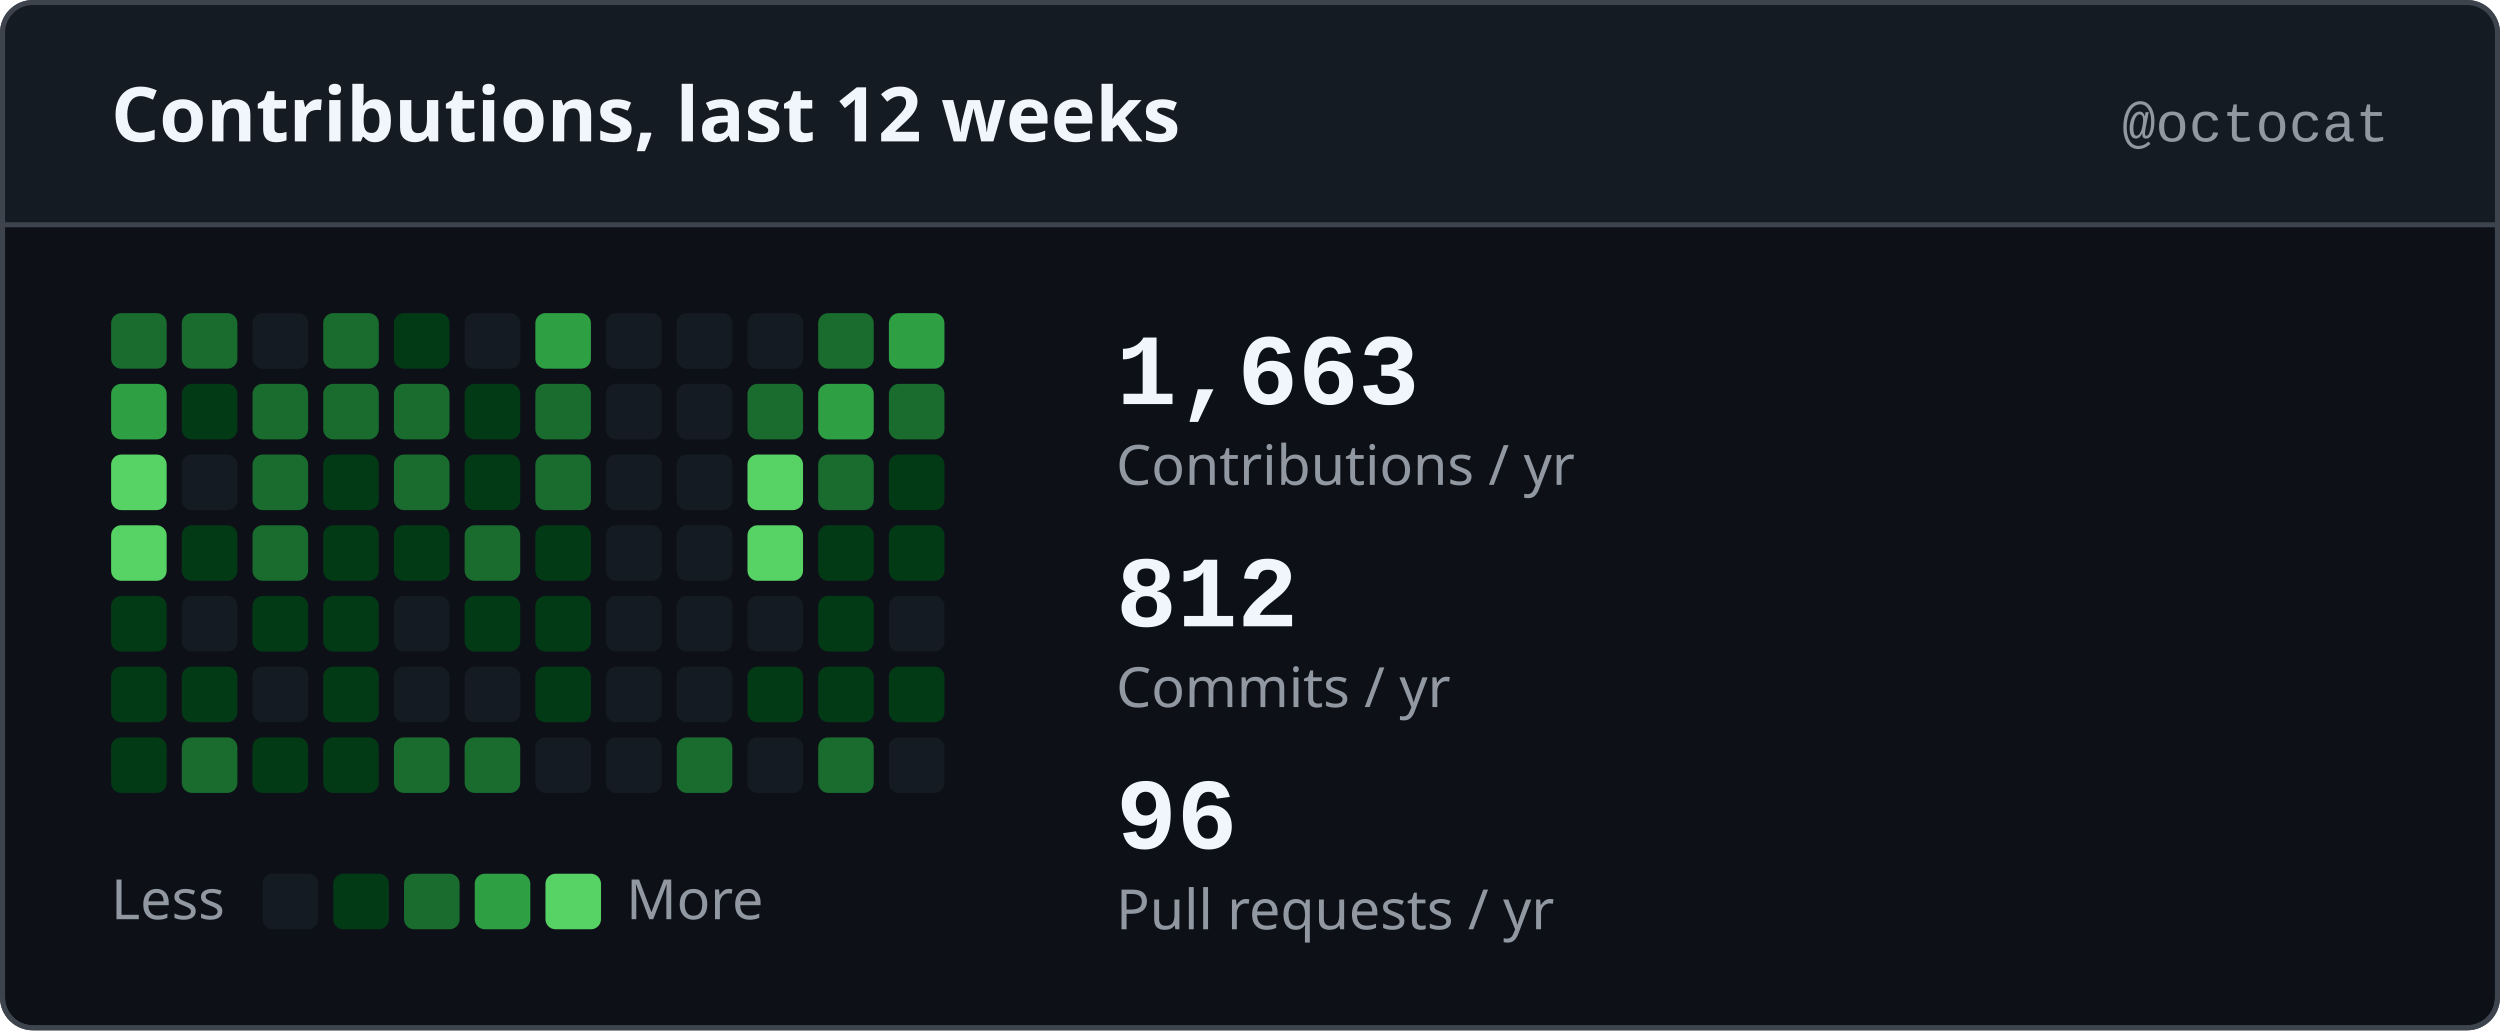
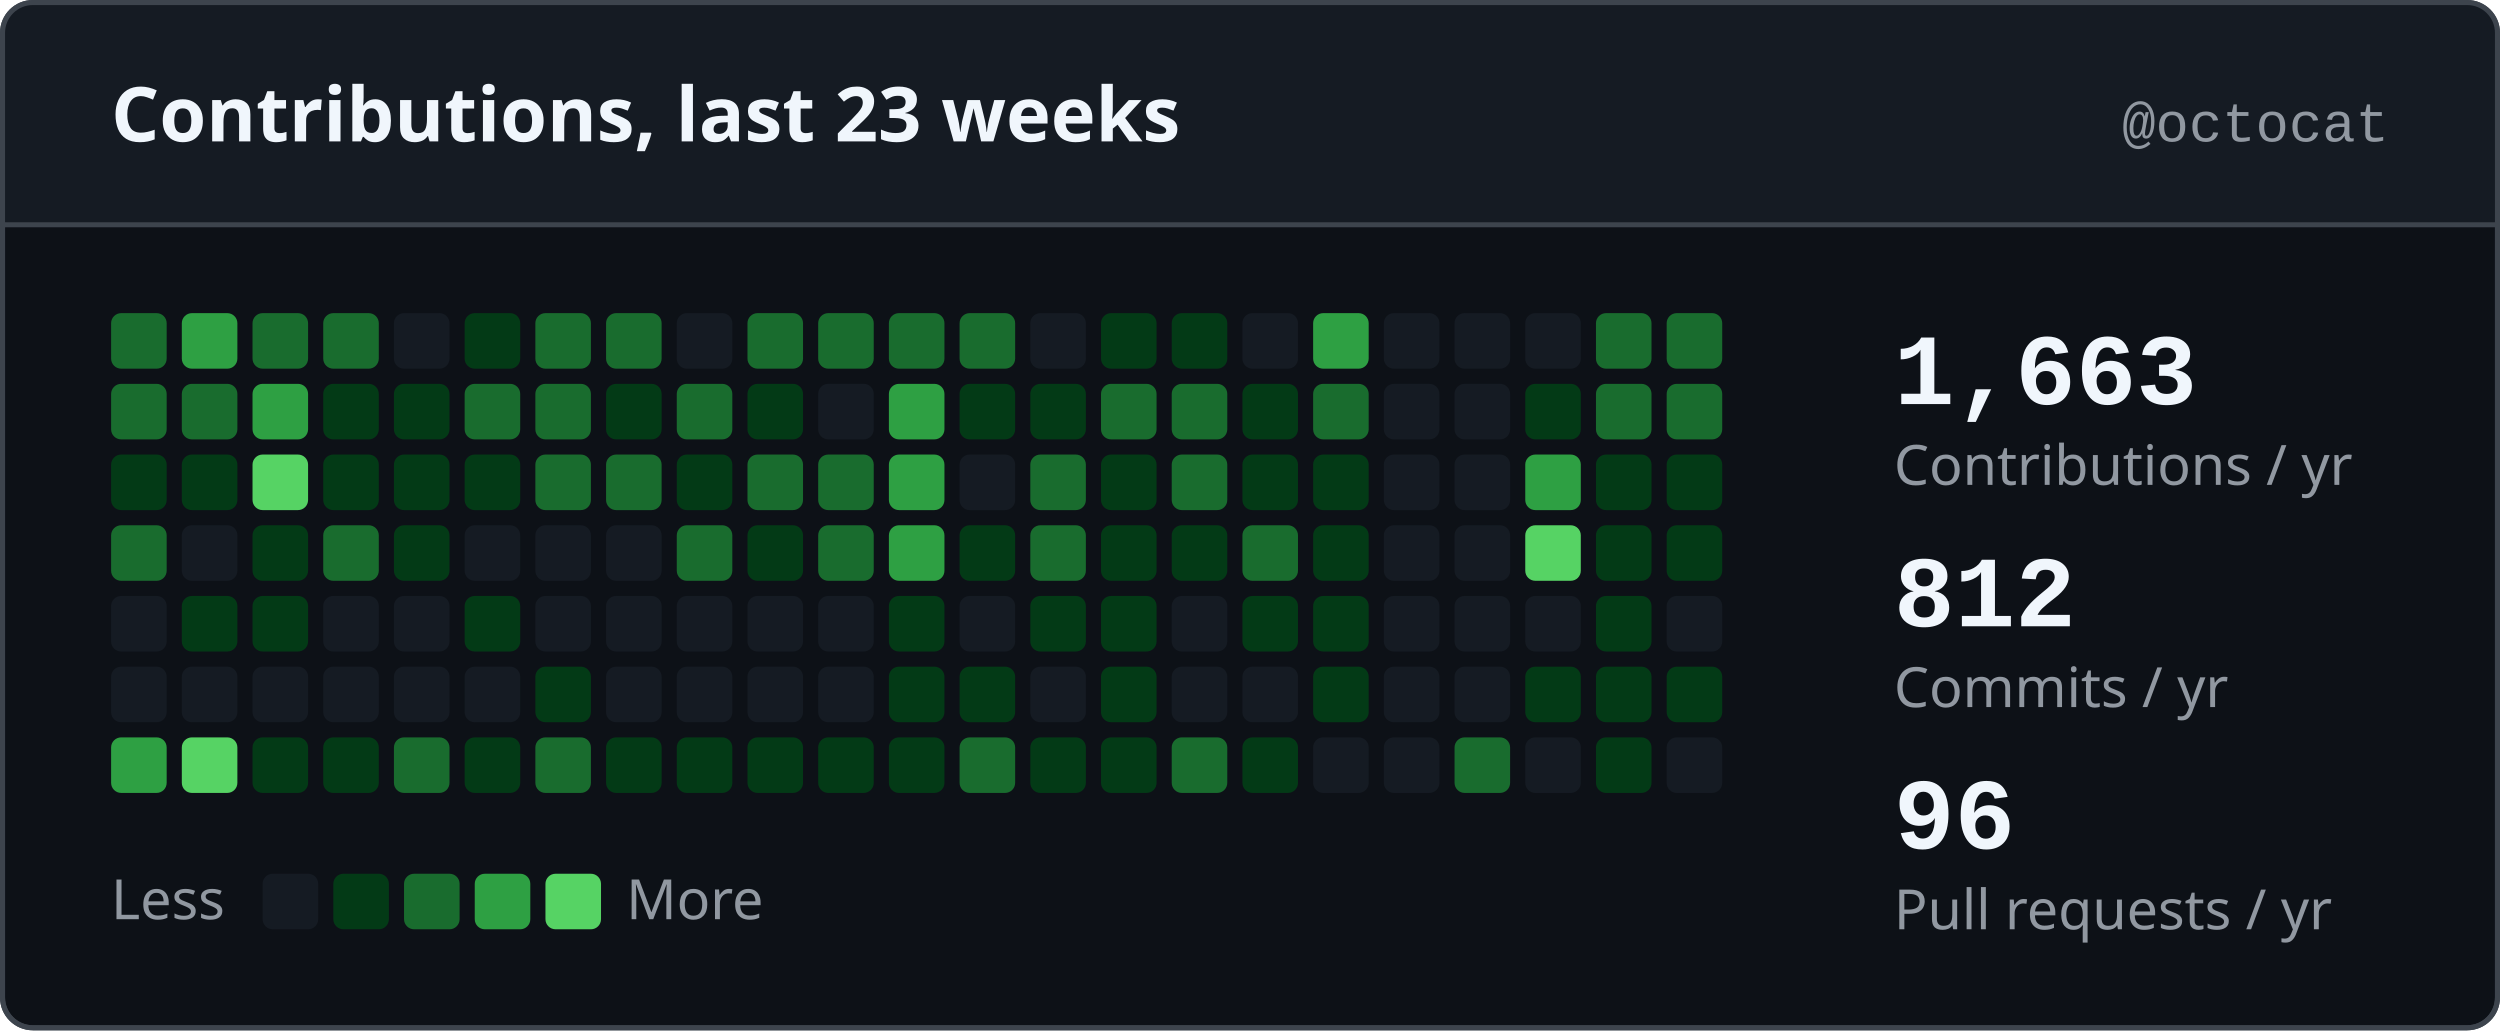
<svg xmlns="http://www.w3.org/2000/svg" width="495" height="204" viewBox="0 0 495 204" role="img" aria-labelledby="ghcTitle ghcDesc">
  <style>
.bg{fill:#0d1117;stroke:#3d444d}
.panel{fill:#151b23}
.t,.v,.big{fill:#f0f6fc}
.d,.l,.h,.s{fill:#9198a1}
.n,.c{fill:#f0f6fc}
.star,.pill-v{fill:#4493f8}
.on-accent{fill:#0d1117}
.line{stroke:#4493f8}
.area{fill:#4493f8}
.axis,.edge{stroke:#3d444d}
.track{fill:#3d444d}
.ok{fill:#3fb950}
.fg{fill:#f0f6fc}
.h0{fill:#151b23}.h1{fill:#033a16}.h2{fill:#196c2e}.h3{fill:#2ea043}.h4{fill:#56d364}
text{font-family:-apple-system,BlinkMacSystemFont,'Segoe UI','Noto Sans',Helvetica,Arial,sans-serif}
.mono{font-family:ui-monospace,SFMono-Regular,'SF Mono',Menlo,Consolas,'Liberation Mono',monospace}
.t{font-size:15px;font-weight:600}
.d{font-size:11px}
.v{font-size:22px;font-weight:600;font-family:ui-monospace,SFMono-Regular,'SF Mono',Menlo,Consolas,'Liberation Mono',monospace}
.big{font-size:20px;font-weight:600;font-family:ui-monospace,SFMono-Regular,'SF Mono',Menlo,Consolas,'Liberation Mono',monospace}
.l{font-size:11px}
.h{font-size:14px;font-weight:600}
.n{font-size:13px}
.s{font-size:11px}
.c{font-size:13px;font-weight:500;font-family:ui-monospace,SFMono-Regular,'SF Mono',Menlo,Consolas,'Liberation Mono',monospace}
.line{fill:none;stroke-width:2;stroke-linecap:round;stroke-linejoin:round}
.area{fill-opacity:0.12;stroke:none}
.axis{stroke-width:1}
.edge{fill:none;stroke-width:1}
.m0{animation:m0 1.82s ease-out 1}
@keyframes m0{0%{opacity:0}87.91%,100%{opacity:1}}
.m1{animation:m1 1.82s ease-out 1}
- @keyframes m1{0%,1.1%{opacity:0}89.01%,100%{opacity:1}}
+ @keyframes m1{0%,0.55%{opacity:0}88.46%,100%{opacity:1}}
.m2{animation:m2 1.82s ease-out 1}
- @keyframes m2{0%,2.2%{opacity:0}90.11%,100%{opacity:1}}
+ @keyframes m2{0%,1.1%{opacity:0}89.01%,100%{opacity:1}}
.m3{animation:m3 1.82s ease-out 1}
- @keyframes m3{0%,3.3%{opacity:0}91.21%,100%{opacity:1}}
+ @keyframes m3{0%,1.65%{opacity:0}89.56%,100%{opacity:1}}
.m4{animation:m4 1.82s ease-out 1}
- @keyframes m4{0%,4.4%{opacity:0}92.31%,100%{opacity:1}}
+ @keyframes m4{0%,2.2%{opacity:0}90.11%,100%{opacity:1}}
.m5{animation:m5 1.82s ease-out 1}
- @keyframes m5{0%,5.49%{opacity:0}93.41%,100%{opacity:1}}
+ @keyframes m5{0%,2.75%{opacity:0}90.66%,100%{opacity:1}}
.m6{animation:m6 1.82s ease-out 1}
- @keyframes m6{0%,6.59%{opacity:0}94.51%,100%{opacity:1}}
+ @keyframes m6{0%,3.3%{opacity:0}91.21%,100%{opacity:1}}
.m7{animation:m7 1.82s ease-out 1}
- @keyframes m7{0%,7.69%{opacity:0}95.6%,100%{opacity:1}}
+ @keyframes m7{0%,3.85%{opacity:0}91.76%,100%{opacity:1}}
.m8{animation:m8 1.82s ease-out 1}
- @keyframes m8{0%,8.79%{opacity:0}96.7%,100%{opacity:1}}
+ @keyframes m8{0%,4.4%{opacity:0}92.31%,100%{opacity:1}}
.m9{animation:m9 1.82s ease-out 1}
- @keyframes m9{0%,9.89%{opacity:0}97.8%,100%{opacity:1}}
+ @keyframes m9{0%,4.95%{opacity:0}92.86%,100%{opacity:1}}
.m10{animation:m10 1.82s ease-out 1}
- @keyframes m10{0%,10.99%{opacity:0}98.9%,100%{opacity:1}}
+ @keyframes m10{0%,5.49%{opacity:0}93.41%,100%{opacity:1}}
.m11{animation:m11 1.82s ease-out 1}
- @keyframes m11{0%,12.09%{opacity:0}100%{opacity:1}}
- @media (prefers-reduced-motion:reduce){.m0,.m1,.m2,.m3,.m4,.m5,.m6,.m7,.m8,.m9,.m10,.m11{animation:none}}
+ @keyframes m11{0%,6.04%{opacity:0}93.96%,100%{opacity:1}}
+ .m12{animation:m12 1.82s ease-out 1}
+ @keyframes m12{0%,6.59%{opacity:0}94.51%,100%{opacity:1}}
+ .m13{animation:m13 1.82s ease-out 1}
+ @keyframes m13{0%,7.14%{opacity:0}95.05%,100%{opacity:1}}
+ .m14{animation:m14 1.82s ease-out 1}
+ @keyframes m14{0%,7.69%{opacity:0}95.6%,100%{opacity:1}}
+ .m15{animation:m15 1.82s ease-out 1}
+ @keyframes m15{0%,8.24%{opacity:0}96.15%,100%{opacity:1}}
+ .m16{animation:m16 1.82s ease-out 1}
+ @keyframes m16{0%,8.79%{opacity:0}96.7%,100%{opacity:1}}
+ .m17{animation:m17 1.82s ease-out 1}
+ @keyframes m17{0%,9.34%{opacity:0}97.25%,100%{opacity:1}}
+ .m18{animation:m18 1.82s ease-out 1}
+ @keyframes m18{0%,9.89%{opacity:0}97.8%,100%{opacity:1}}
+ .m19{animation:m19 1.82s ease-out 1}
+ @keyframes m19{0%,10.44%{opacity:0}98.35%,100%{opacity:1}}
+ .m20{animation:m20 1.82s ease-out 1}
+ @keyframes m20{0%,10.99%{opacity:0}98.9%,100%{opacity:1}}
+ .m21{animation:m21 1.82s ease-out 1}
+ @keyframes m21{0%,11.54%{opacity:0}99.45%,100%{opacity:1}}
+ .m22{animation:m22 1.82s ease-out 1}
+ @keyframes m22{0%,12.09%{opacity:0}100%{opacity:1}}
+ @media (prefers-reduced-motion:reduce){.m0,.m1,.m2,.m3,.m4,.m5,.m6,.m7,.m8,.m9,.m10,.m11,.m12,.m13,.m14,.m15,.m16,.m17,.m18,.m19,.m20,.m21,.m22{animation:none}}
</style>
  <rect class="bg" x="0.5" y="0.5" width="494" height="203" rx="6" />
  <path class="panel" d="M0.5,44 V6.5 A6,6 0 0 1 6.5,0.5 H488.5 A6,6 0 0 1 494.5,6.5 V44 Z" />
  <line class="axis" x1="0.5" y1="44.5" x2="494.5" y2="44.5" />
  <rect class="edge" x="0.5" y="0.5" width="494" height="203" rx="6" />
-   <text class="t" x="22" y="28" text-anchor="start">Contributions, last 12 weeks</text>
+   <text class="t" x="22" y="28" text-anchor="start">Contributions, last 23 weeks</text>
  <text class="d mono" x="473" y="28" text-anchor="end">@octocat</text>
  <rect class="h2 m0" x="22" y="62" width="11" height="11" rx="2" />
-   <rect class="h3 m0" x="22" y="76" width="11" height="11" rx="2" />
-   <rect class="h4 m0" x="22" y="90" width="11" height="11" rx="2" />
-   <rect class="h4 m0" x="22" y="104" width="11" height="11" rx="2" />
-   <rect class="h1 m0" x="22" y="118" width="11" height="11" rx="2" />
-   <rect class="h1 m0" x="22" y="132" width="11" height="11" rx="2" />
-   <rect class="h1 m0" x="22" y="146" width="11" height="11" rx="2" />
-   <rect class="h2 m1" x="36" y="62" width="11" height="11" rx="2" />
-   <rect class="h1 m1" x="36" y="76" width="11" height="11" rx="2" />
-   <rect class="h0 m1" x="36" y="90" width="11" height="11" rx="2" />
-   <rect class="h1 m1" x="36" y="104" width="11" height="11" rx="2" />
-   <rect class="h0 m1" x="36" y="118" width="11" height="11" rx="2" />
-   <rect class="h1 m1" x="36" y="132" width="11" height="11" rx="2" />
-   <rect class="h2 m1" x="36" y="146" width="11" height="11" rx="2" />
-   <rect class="h0 m2" x="50" y="62" width="11" height="11" rx="2" />
-   <rect class="h2 m2" x="50" y="76" width="11" height="11" rx="2" />
-   <rect class="h2 m2" x="50" y="90" width="11" height="11" rx="2" />
-   <rect class="h2 m2" x="50" y="104" width="11" height="11" rx="2" />
+   <rect class="h2 m0" x="22" y="76" width="11" height="11" rx="2" />
+   <rect class="h1 m0" x="22" y="90" width="11" height="11" rx="2" />
+   <rect class="h2 m0" x="22" y="104" width="11" height="11" rx="2" />
+   <rect class="h0 m0" x="22" y="118" width="11" height="11" rx="2" />
+   <rect class="h0 m0" x="22" y="132" width="11" height="11" rx="2" />
+   <rect class="h3 m0" x="22" y="146" width="11" height="11" rx="2" />
+   <rect class="h3 m1" x="36" y="62" width="11" height="11" rx="2" />
+   <rect class="h2 m1" x="36" y="76" width="11" height="11" rx="2" />
+   <rect class="h1 m1" x="36" y="90" width="11" height="11" rx="2" />
+   <rect class="h0 m1" x="36" y="104" width="11" height="11" rx="2" />
+   <rect class="h1 m1" x="36" y="118" width="11" height="11" rx="2" />
+   <rect class="h0 m1" x="36" y="132" width="11" height="11" rx="2" />
+   <rect class="h4 m1" x="36" y="146" width="11" height="11" rx="2" />
+   <rect class="h2 m2" x="50" y="62" width="11" height="11" rx="2" />
+   <rect class="h3 m2" x="50" y="76" width="11" height="11" rx="2" />
+   <rect class="h4 m2" x="50" y="90" width="11" height="11" rx="2" />
+   <rect class="h1 m2" x="50" y="104" width="11" height="11" rx="2" />
  <rect class="h1 m2" x="50" y="118" width="11" height="11" rx="2" />
  <rect class="h0 m2" x="50" y="132" width="11" height="11" rx="2" />
  <rect class="h1 m2" x="50" y="146" width="11" height="11" rx="2" />
  <rect class="h2 m3" x="64" y="62" width="11" height="11" rx="2" />
-   <rect class="h2 m3" x="64" y="76" width="11" height="11" rx="2" />
+   <rect class="h1 m3" x="64" y="76" width="11" height="11" rx="2" />
  <rect class="h1 m3" x="64" y="90" width="11" height="11" rx="2" />
-   <rect class="h1 m3" x="64" y="104" width="11" height="11" rx="2" />
-   <rect class="h1 m3" x="64" y="118" width="11" height="11" rx="2" />
-   <rect class="h1 m3" x="64" y="132" width="11" height="11" rx="2" />
+   <rect class="h2 m3" x="64" y="104" width="11" height="11" rx="2" />
+   <rect class="h0 m3" x="64" y="118" width="11" height="11" rx="2" />
+   <rect class="h0 m3" x="64" y="132" width="11" height="11" rx="2" />
  <rect class="h1 m3" x="64" y="146" width="11" height="11" rx="2" />
-   <rect class="h1 m4" x="78" y="62" width="11" height="11" rx="2" />
-   <rect class="h2 m4" x="78" y="76" width="11" height="11" rx="2" />
-   <rect class="h2 m4" x="78" y="90" width="11" height="11" rx="2" />
+   <rect class="h0 m4" x="78" y="62" width="11" height="11" rx="2" />
+   <rect class="h1 m4" x="78" y="76" width="11" height="11" rx="2" />
+   <rect class="h1 m4" x="78" y="90" width="11" height="11" rx="2" />
  <rect class="h1 m4" x="78" y="104" width="11" height="11" rx="2" />
  <rect class="h0 m4" x="78" y="118" width="11" height="11" rx="2" />
  <rect class="h0 m4" x="78" y="132" width="11" height="11" rx="2" />
  <rect class="h2 m4" x="78" y="146" width="11" height="11" rx="2" />
-   <rect class="h0 m5" x="92" y="62" width="11" height="11" rx="2" />
-   <rect class="h1 m5" x="92" y="76" width="11" height="11" rx="2" />
+   <rect class="h1 m5" x="92" y="62" width="11" height="11" rx="2" />
+   <rect class="h2 m5" x="92" y="76" width="11" height="11" rx="2" />
  <rect class="h1 m5" x="92" y="90" width="11" height="11" rx="2" />
-   <rect class="h2 m5" x="92" y="104" width="11" height="11" rx="2" />
+   <rect class="h0 m5" x="92" y="104" width="11" height="11" rx="2" />
  <rect class="h1 m5" x="92" y="118" width="11" height="11" rx="2" />
  <rect class="h0 m5" x="92" y="132" width="11" height="11" rx="2" />
-   <rect class="h2 m5" x="92" y="146" width="11" height="11" rx="2" />
-   <rect class="h3 m6" x="106" y="62" width="11" height="11" rx="2" />
+   <rect class="h1 m5" x="92" y="146" width="11" height="11" rx="2" />
+   <rect class="h2 m6" x="106" y="62" width="11" height="11" rx="2" />
  <rect class="h2 m6" x="106" y="76" width="11" height="11" rx="2" />
  <rect class="h2 m6" x="106" y="90" width="11" height="11" rx="2" />
-   <rect class="h1 m6" x="106" y="104" width="11" height="11" rx="2" />
-   <rect class="h1 m6" x="106" y="118" width="11" height="11" rx="2" />
+   <rect class="h0 m6" x="106" y="104" width="11" height="11" rx="2" />
+   <rect class="h0 m6" x="106" y="118" width="11" height="11" rx="2" />
  <rect class="h1 m6" x="106" y="132" width="11" height="11" rx="2" />
-   <rect class="h0 m6" x="106" y="146" width="11" height="11" rx="2" />
-   <rect class="h0 m7" x="120" y="62" width="11" height="11" rx="2" />
-   <rect class="h0 m7" x="120" y="76" width="11" height="11" rx="2" />
-   <rect class="h0 m7" x="120" y="90" width="11" height="11" rx="2" />
+   <rect class="h2 m6" x="106" y="146" width="11" height="11" rx="2" />
+   <rect class="h2 m7" x="120" y="62" width="11" height="11" rx="2" />
+   <rect class="h1 m7" x="120" y="76" width="11" height="11" rx="2" />
+   <rect class="h2 m7" x="120" y="90" width="11" height="11" rx="2" />
  <rect class="h0 m7" x="120" y="104" width="11" height="11" rx="2" />
  <rect class="h0 m7" x="120" y="118" width="11" height="11" rx="2" />
  <rect class="h0 m7" x="120" y="132" width="11" height="11" rx="2" />
-   <rect class="h0 m7" x="120" y="146" width="11" height="11" rx="2" />
+   <rect class="h1 m7" x="120" y="146" width="11" height="11" rx="2" />
  <rect class="h0 m8" x="134" y="62" width="11" height="11" rx="2" />
-   <rect class="h0 m8" x="134" y="76" width="11" height="11" rx="2" />
-   <rect class="h0 m8" x="134" y="90" width="11" height="11" rx="2" />
-   <rect class="h0 m8" x="134" y="104" width="11" height="11" rx="2" />
+   <rect class="h2 m8" x="134" y="76" width="11" height="11" rx="2" />
+   <rect class="h1 m8" x="134" y="90" width="11" height="11" rx="2" />
+   <rect class="h2 m8" x="134" y="104" width="11" height="11" rx="2" />
  <rect class="h0 m8" x="134" y="118" width="11" height="11" rx="2" />
  <rect class="h0 m8" x="134" y="132" width="11" height="11" rx="2" />
-   <rect class="h2 m8" x="134" y="146" width="11" height="11" rx="2" />
-   <rect class="h0 m9" x="148" y="62" width="11" height="11" rx="2" />
-   <rect class="h2 m9" x="148" y="76" width="11" height="11" rx="2" />
-   <rect class="h4 m9" x="148" y="90" width="11" height="11" rx="2" />
-   <rect class="h4 m9" x="148" y="104" width="11" height="11" rx="2" />
+   <rect class="h1 m8" x="134" y="146" width="11" height="11" rx="2" />
+   <rect class="h2 m9" x="148" y="62" width="11" height="11" rx="2" />
+   <rect class="h1 m9" x="148" y="76" width="11" height="11" rx="2" />
+   <rect class="h2 m9" x="148" y="90" width="11" height="11" rx="2" />
+   <rect class="h1 m9" x="148" y="104" width="11" height="11" rx="2" />
  <rect class="h0 m9" x="148" y="118" width="11" height="11" rx="2" />
-   <rect class="h1 m9" x="148" y="132" width="11" height="11" rx="2" />
-   <rect class="h0 m9" x="148" y="146" width="11" height="11" rx="2" />
+   <rect class="h0 m9" x="148" y="132" width="11" height="11" rx="2" />
+   <rect class="h1 m9" x="148" y="146" width="11" height="11" rx="2" />
  <rect class="h2 m10" x="162" y="62" width="11" height="11" rx="2" />
-   <rect class="h3 m10" x="162" y="76" width="11" height="11" rx="2" />
+   <rect class="h0 m10" x="162" y="76" width="11" height="11" rx="2" />
  <rect class="h2 m10" x="162" y="90" width="11" height="11" rx="2" />
-   <rect class="h1 m10" x="162" y="104" width="11" height="11" rx="2" />
-   <rect class="h1 m10" x="162" y="118" width="11" height="11" rx="2" />
-   <rect class="h1 m10" x="162" y="132" width="11" height="11" rx="2" />
-   <rect class="h2 m10" x="162" y="146" width="11" height="11" rx="2" />
-   <rect class="h3 m11" x="176" y="62" width="11" height="11" rx="2" />
-   <rect class="h2 m11" x="176" y="76" width="11" height="11" rx="2" />
-   <rect class="h1 m11" x="176" y="90" width="11" height="11" rx="2" />
-   <rect class="h1 m11" x="176" y="104" width="11" height="11" rx="2" />
-   <rect class="h0 m11" x="176" y="118" width="11" height="11" rx="2" />
+   <rect class="h2 m10" x="162" y="104" width="11" height="11" rx="2" />
+   <rect class="h0 m10" x="162" y="118" width="11" height="11" rx="2" />
+   <rect class="h0 m10" x="162" y="132" width="11" height="11" rx="2" />
+   <rect class="h1 m10" x="162" y="146" width="11" height="11" rx="2" />
+   <rect class="h2 m11" x="176" y="62" width="11" height="11" rx="2" />
+   <rect class="h3 m11" x="176" y="76" width="11" height="11" rx="2" />
+   <rect class="h3 m11" x="176" y="90" width="11" height="11" rx="2" />
+   <rect class="h3 m11" x="176" y="104" width="11" height="11" rx="2" />
+   <rect class="h1 m11" x="176" y="118" width="11" height="11" rx="2" />
  <rect class="h1 m11" x="176" y="132" width="11" height="11" rx="2" />
-   <rect class="h0 m11" x="176" y="146" width="11" height="11" rx="2" />
+   <rect class="h1 m11" x="176" y="146" width="11" height="11" rx="2" />
+   <rect class="h2 m12" x="190" y="62" width="11" height="11" rx="2" />
+   <rect class="h1 m12" x="190" y="76" width="11" height="11" rx="2" />
+   <rect class="h0 m12" x="190" y="90" width="11" height="11" rx="2" />
+   <rect class="h1 m12" x="190" y="104" width="11" height="11" rx="2" />
+   <rect class="h0 m12" x="190" y="118" width="11" height="11" rx="2" />
+   <rect class="h1 m12" x="190" y="132" width="11" height="11" rx="2" />
+   <rect class="h2 m12" x="190" y="146" width="11" height="11" rx="2" />
+   <rect class="h0 m13" x="204" y="62" width="11" height="11" rx="2" />
+   <rect class="h1 m13" x="204" y="76" width="11" height="11" rx="2" />
+   <rect class="h2 m13" x="204" y="90" width="11" height="11" rx="2" />
+   <rect class="h2 m13" x="204" y="104" width="11" height="11" rx="2" />
+   <rect class="h1 m13" x="204" y="118" width="11" height="11" rx="2" />
+   <rect class="h0 m13" x="204" y="132" width="11" height="11" rx="2" />
+   <rect class="h1 m13" x="204" y="146" width="11" height="11" rx="2" />
+   <rect class="h1 m14" x="218" y="62" width="11" height="11" rx="2" />
+   <rect class="h2 m14" x="218" y="76" width="11" height="11" rx="2" />
+   <rect class="h1 m14" x="218" y="90" width="11" height="11" rx="2" />
+   <rect class="h1 m14" x="218" y="104" width="11" height="11" rx="2" />
+   <rect class="h1 m14" x="218" y="118" width="11" height="11" rx="2" />
+   <rect class="h1 m14" x="218" y="132" width="11" height="11" rx="2" />
+   <rect class="h1 m14" x="218" y="146" width="11" height="11" rx="2" />
+   <rect class="h1 m15" x="232" y="62" width="11" height="11" rx="2" />
+   <rect class="h2 m15" x="232" y="76" width="11" height="11" rx="2" />
+   <rect class="h2 m15" x="232" y="90" width="11" height="11" rx="2" />
+   <rect class="h1 m15" x="232" y="104" width="11" height="11" rx="2" />
+   <rect class="h0 m15" x="232" y="118" width="11" height="11" rx="2" />
+   <rect class="h0 m15" x="232" y="132" width="11" height="11" rx="2" />
+   <rect class="h2 m15" x="232" y="146" width="11" height="11" rx="2" />
+   <rect class="h0 m16" x="246" y="62" width="11" height="11" rx="2" />
+   <rect class="h1 m16" x="246" y="76" width="11" height="11" rx="2" />
+   <rect class="h1 m16" x="246" y="90" width="11" height="11" rx="2" />
+   <rect class="h2 m16" x="246" y="104" width="11" height="11" rx="2" />
+   <rect class="h1 m16" x="246" y="118" width="11" height="11" rx="2" />
+   <rect class="h0 m16" x="246" y="132" width="11" height="11" rx="2" />
+   <rect class="h1 m16" x="246" y="146" width="11" height="11" rx="2" />
+   <rect class="h3 m17" x="260" y="62" width="11" height="11" rx="2" />
+   <rect class="h2 m17" x="260" y="76" width="11" height="11" rx="2" />
+   <rect class="h1 m17" x="260" y="90" width="11" height="11" rx="2" />
+   <rect class="h1 m17" x="260" y="104" width="11" height="11" rx="2" />
+   <rect class="h1 m17" x="260" y="118" width="11" height="11" rx="2" />
+   <rect class="h1 m17" x="260" y="132" width="11" height="11" rx="2" />
+   <rect class="h0 m17" x="260" y="146" width="11" height="11" rx="2" />
+   <rect class="h0 m18" x="274" y="62" width="11" height="11" rx="2" />
+   <rect class="h0 m18" x="274" y="76" width="11" height="11" rx="2" />
+   <rect class="h0 m18" x="274" y="90" width="11" height="11" rx="2" />
+   <rect class="h0 m18" x="274" y="104" width="11" height="11" rx="2" />
+   <rect class="h0 m18" x="274" y="118" width="11" height="11" rx="2" />
+   <rect class="h0 m18" x="274" y="132" width="11" height="11" rx="2" />
+   <rect class="h0 m18" x="274" y="146" width="11" height="11" rx="2" />
+   <rect class="h0 m19" x="288" y="62" width="11" height="11" rx="2" />
+   <rect class="h0 m19" x="288" y="76" width="11" height="11" rx="2" />
+   <rect class="h0 m19" x="288" y="90" width="11" height="11" rx="2" />
+   <rect class="h0 m19" x="288" y="104" width="11" height="11" rx="2" />
+   <rect class="h0 m19" x="288" y="118" width="11" height="11" rx="2" />
+   <rect class="h0 m19" x="288" y="132" width="11" height="11" rx="2" />
+   <rect class="h2 m19" x="288" y="146" width="11" height="11" rx="2" />
+   <rect class="h0 m20" x="302" y="62" width="11" height="11" rx="2" />
+   <rect class="h1 m20" x="302" y="76" width="11" height="11" rx="2" />
+   <rect class="h3 m20" x="302" y="90" width="11" height="11" rx="2" />
+   <rect class="h4 m20" x="302" y="104" width="11" height="11" rx="2" />
+   <rect class="h0 m20" x="302" y="118" width="11" height="11" rx="2" />
+   <rect class="h1 m20" x="302" y="132" width="11" height="11" rx="2" />
+   <rect class="h0 m20" x="302" y="146" width="11" height="11" rx="2" />
+   <rect class="h2 m21" x="316" y="62" width="11" height="11" rx="2" />
+   <rect class="h2 m21" x="316" y="76" width="11" height="11" rx="2" />
+   <rect class="h1 m21" x="316" y="90" width="11" height="11" rx="2" />
+   <rect class="h1 m21" x="316" y="104" width="11" height="11" rx="2" />
+   <rect class="h1 m21" x="316" y="118" width="11" height="11" rx="2" />
+   <rect class="h1 m21" x="316" y="132" width="11" height="11" rx="2" />
+   <rect class="h1 m21" x="316" y="146" width="11" height="11" rx="2" />
+   <rect class="h2 m22" x="330" y="62" width="11" height="11" rx="2" />
+   <rect class="h2 m22" x="330" y="76" width="11" height="11" rx="2" />
+   <rect class="h1 m22" x="330" y="90" width="11" height="11" rx="2" />
+   <rect class="h1 m22" x="330" y="104" width="11" height="11" rx="2" />
+   <rect class="h0 m22" x="330" y="118" width="11" height="11" rx="2" />
+   <rect class="h1 m22" x="330" y="132" width="11" height="11" rx="2" />
+   <rect class="h0 m22" x="330" y="146" width="11" height="11" rx="2" />
  <text class="s" x="22" y="182" text-anchor="start">Less</text>
  <rect class="h0" x="52" y="173" width="11" height="11" rx="2" />
  <rect class="h1" x="66" y="173" width="11" height="11" rx="2" />
  <rect class="h2" x="80" y="173" width="11" height="11" rx="2" />
  <rect class="h3" x="94" y="173" width="11" height="11" rx="2" />
  <rect class="h4" x="108" y="173" width="11" height="11" rx="2" />
  <text class="s" x="124" y="182" text-anchor="start">More</text>
-   <text class="big" x="221" y="80" text-anchor="start">1,663</text>
-   <text class="l" x="221" y="96" text-anchor="start">Contributions / yr</text>
-   <text class="big" x="221" y="124" text-anchor="start">812</text>
-   <text class="l" x="221" y="140" text-anchor="start">Commits / yr</text>
-   <text class="big" x="221" y="168" text-anchor="start">96</text>
-   <text class="l" x="221" y="184" text-anchor="start">Pull requests / yr</text>
+   <text class="big" x="375" y="80" text-anchor="start">1,663</text>
+   <text class="l" x="375" y="96" text-anchor="start">Contributions / yr</text>
+   <text class="big" x="375" y="124" text-anchor="start">812</text>
+   <text class="l" x="375" y="140" text-anchor="start">Commits / yr</text>
+   <text class="big" x="375" y="168" text-anchor="start">96</text>
+   <text class="l" x="375" y="184" text-anchor="start">Pull requests / yr</text>
</svg>
